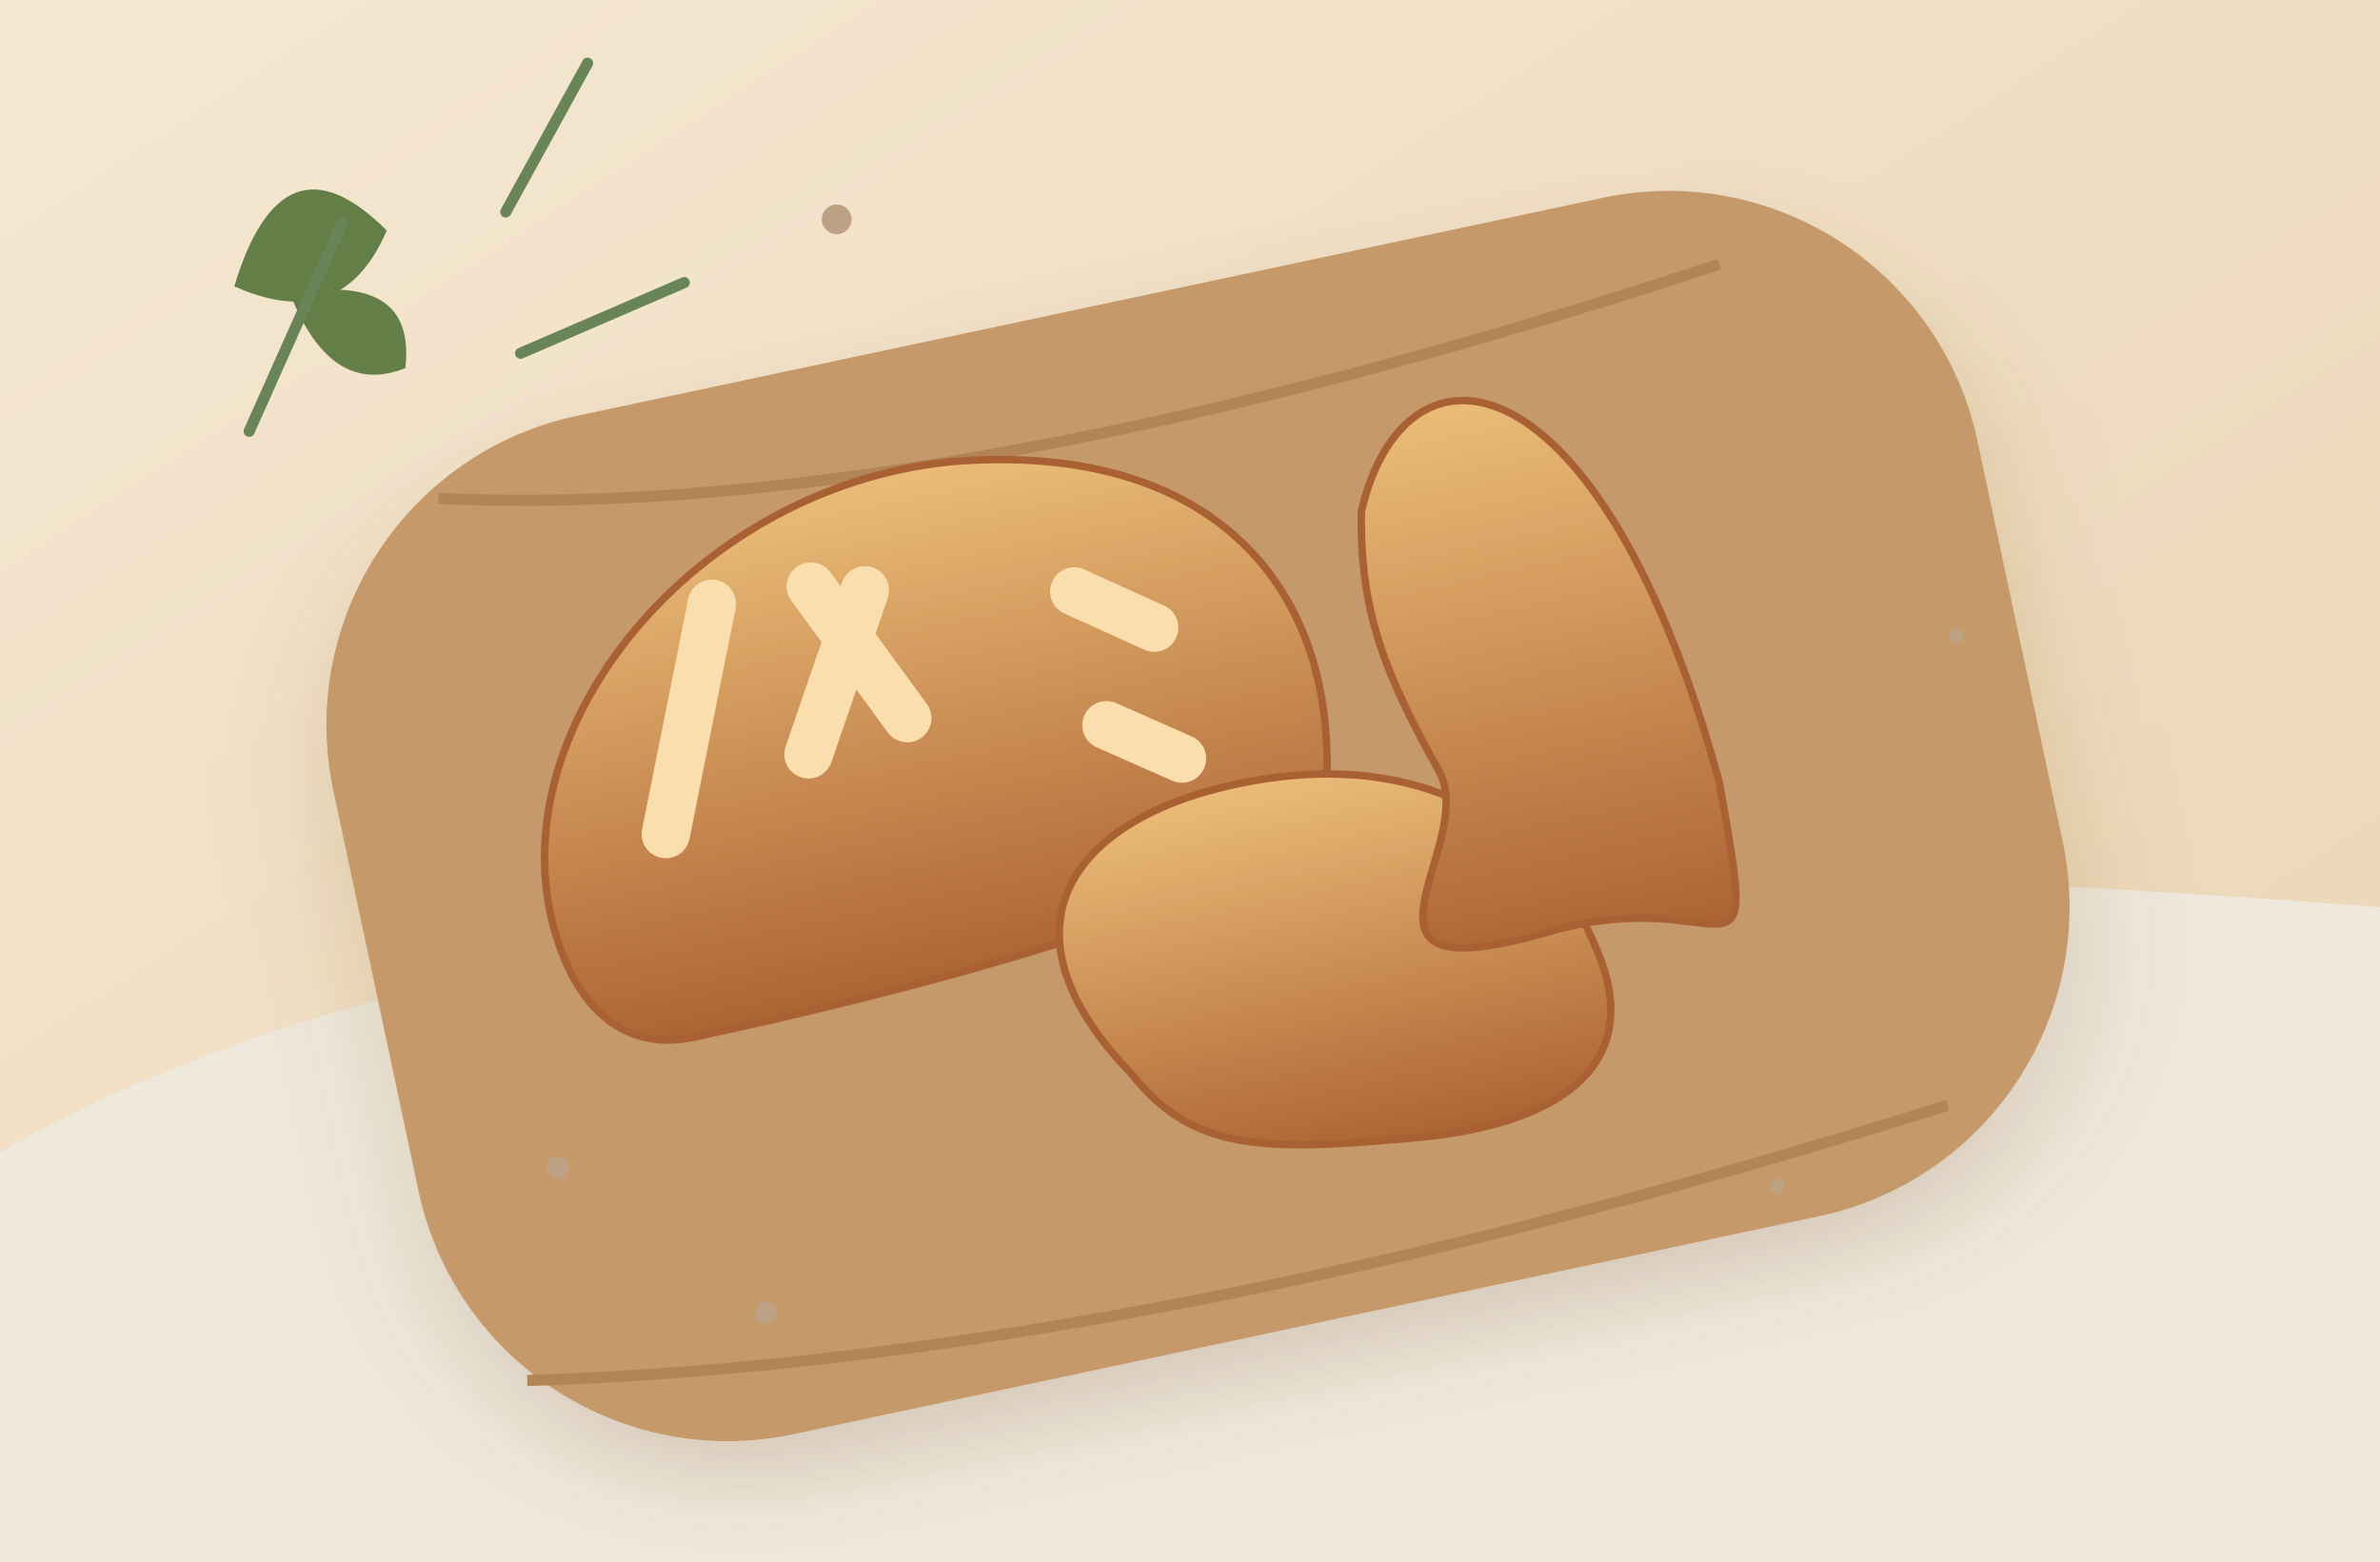
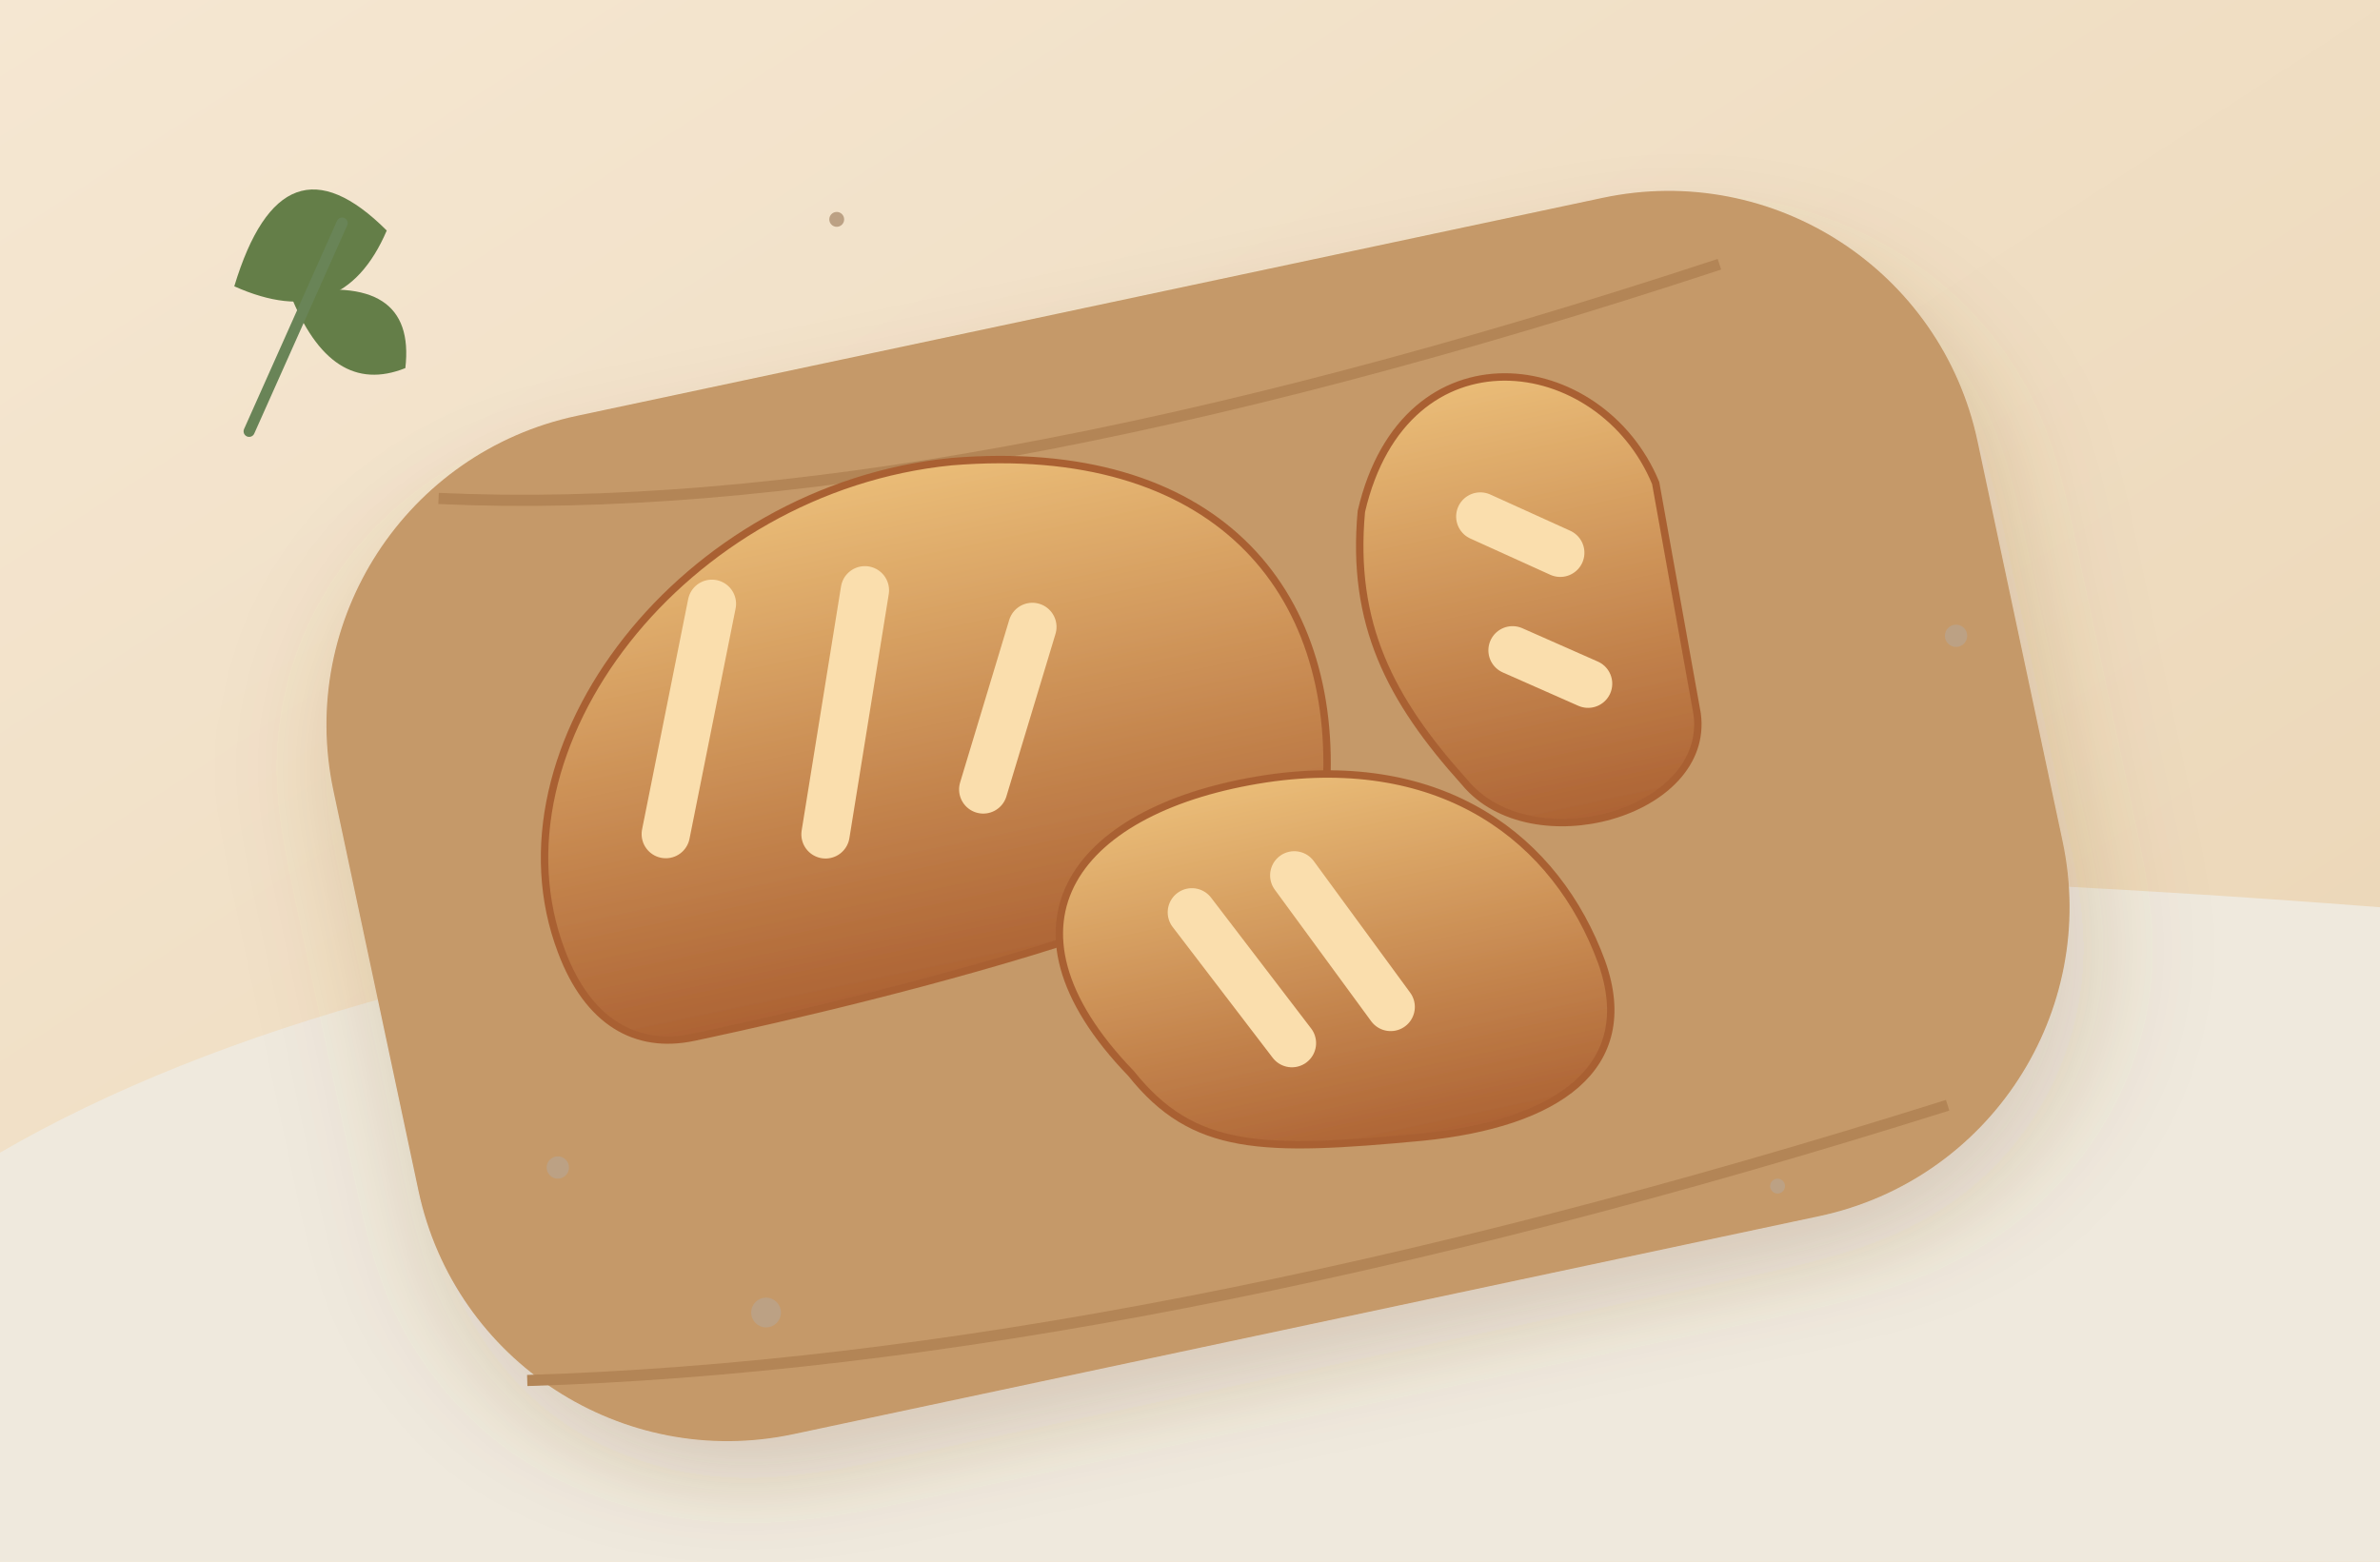
<svg xmlns="http://www.w3.org/2000/svg" viewBox="0 0 640 420">
  <defs>
    <linearGradient id="bg" x2="1" y2="1">
-       <stop offset="0" stop-color="#F5E7D2" />
+       <stop stop-color="#F5E7D2" />
      <stop offset="1" stop-color="#EAD4B3" />
    </linearGradient>
    <linearGradient id="crust" x2="0" y2="1">
-       <stop offset="0" stop-color="#EABC77" />
+       <stop stop-color="#EABC77" />
      <stop offset="1" stop-color="#AD6334" />
    </linearGradient>
-     <filter id="sh" x="-20%" y="-20%" width="140%" height="150%">
-       <feDropShadow dx="0" dy="12" stdDeviation="14" flood-color="#7D542C" flood-opacity=".2" />
+     <filter id="sh">
+       <feDropShadow dy="12" stdDeviation="14" flood-color="#7D542C" flood-opacity=".2" />
    </filter>
  </defs>
  <rect width="640" height="420" fill="url(#bg)" />
  <path d="M0 310q176-102 640-66v176H0Z" fill="#EFE9DD" />
  <g filter="url(#sh)" transform="rotate(-12 310 220)">
    <rect x="96" y="82" width="452" height="280" rx="85" fill="#C59969" />
    <path d="M140 96q130 34 350 10M114 333q160 29 389 7" fill="none" stroke="#B38556" stroke-width="3" />
    <g fill="url(#crust)" stroke="#A96133" stroke-width="2">
      <path d="M147 222c-9-58 58-115 130-107 70 9 95 55 80 108-7 29-163 29-180 29-16 0-27-10-30-30Z" />
      <path d="M290 286c-30-48 1-73 52-70 48 3 73 32 78 67 4 30-21 40-57 36-43-5-61-9-73-33Z" />
-       <path d="M382 151c22-47 72-29 79 91-2 63-2 27-52 30-65 5-15-26-21-48-9-29-12-47-6-73Z" />
+       <path d="M382 151c22-47 72-29 79 9l-2 63c-2 27-52 30-65 5-15-26-21-48-12-77Z" />
    </g>
    <g fill="none" stroke="#FADEAD" stroke-width="13" stroke-linecap="round">
-       <path d="m206 139-25 58m66-53-24 40m10-44 18 40m51-24 19 14m-18 23 18 13" />
+       <path d="m206 139-25 58m66-53-24 62m66-43-22 40m48 44 19 40m10-44 18 40m51-124 19 14m-18 23 18 13" />
    </g>
  </g>
  <g fill="#BCA184">
    <circle cx="150" cy="314" r="3" />
-     <circle cx="526" cy="171" r="2" />
-     <circle cx="206" cy="353" r="3" />
+     <circle cx="526" cy="171" r="3" />
+     <circle cx="225" cy="59" r="2" />
+     <circle cx="206" cy="353" r="4" />
    <circle cx="478" cy="319" r="2" />
-     <circle cx="225" cy="59" r="4" />
  </g>
  <g fill="#647E48">
    <path d="M63 77q13-43 41-15-12 28-41 15Z" />
    <path d="M78 79q34-6 31 20-20 8-31-20Z" />
  </g>
-   <g fill="none" stroke="#698457" stroke-width="3" stroke-linecap="round">
-     <path d="m67 116 25-56m66-43-22 40m48 19-44 19" />
-   </g>
+   <path d="m67 116 25-56" stroke="#698457" stroke-width="3" stroke-linecap="round" />
</svg>
